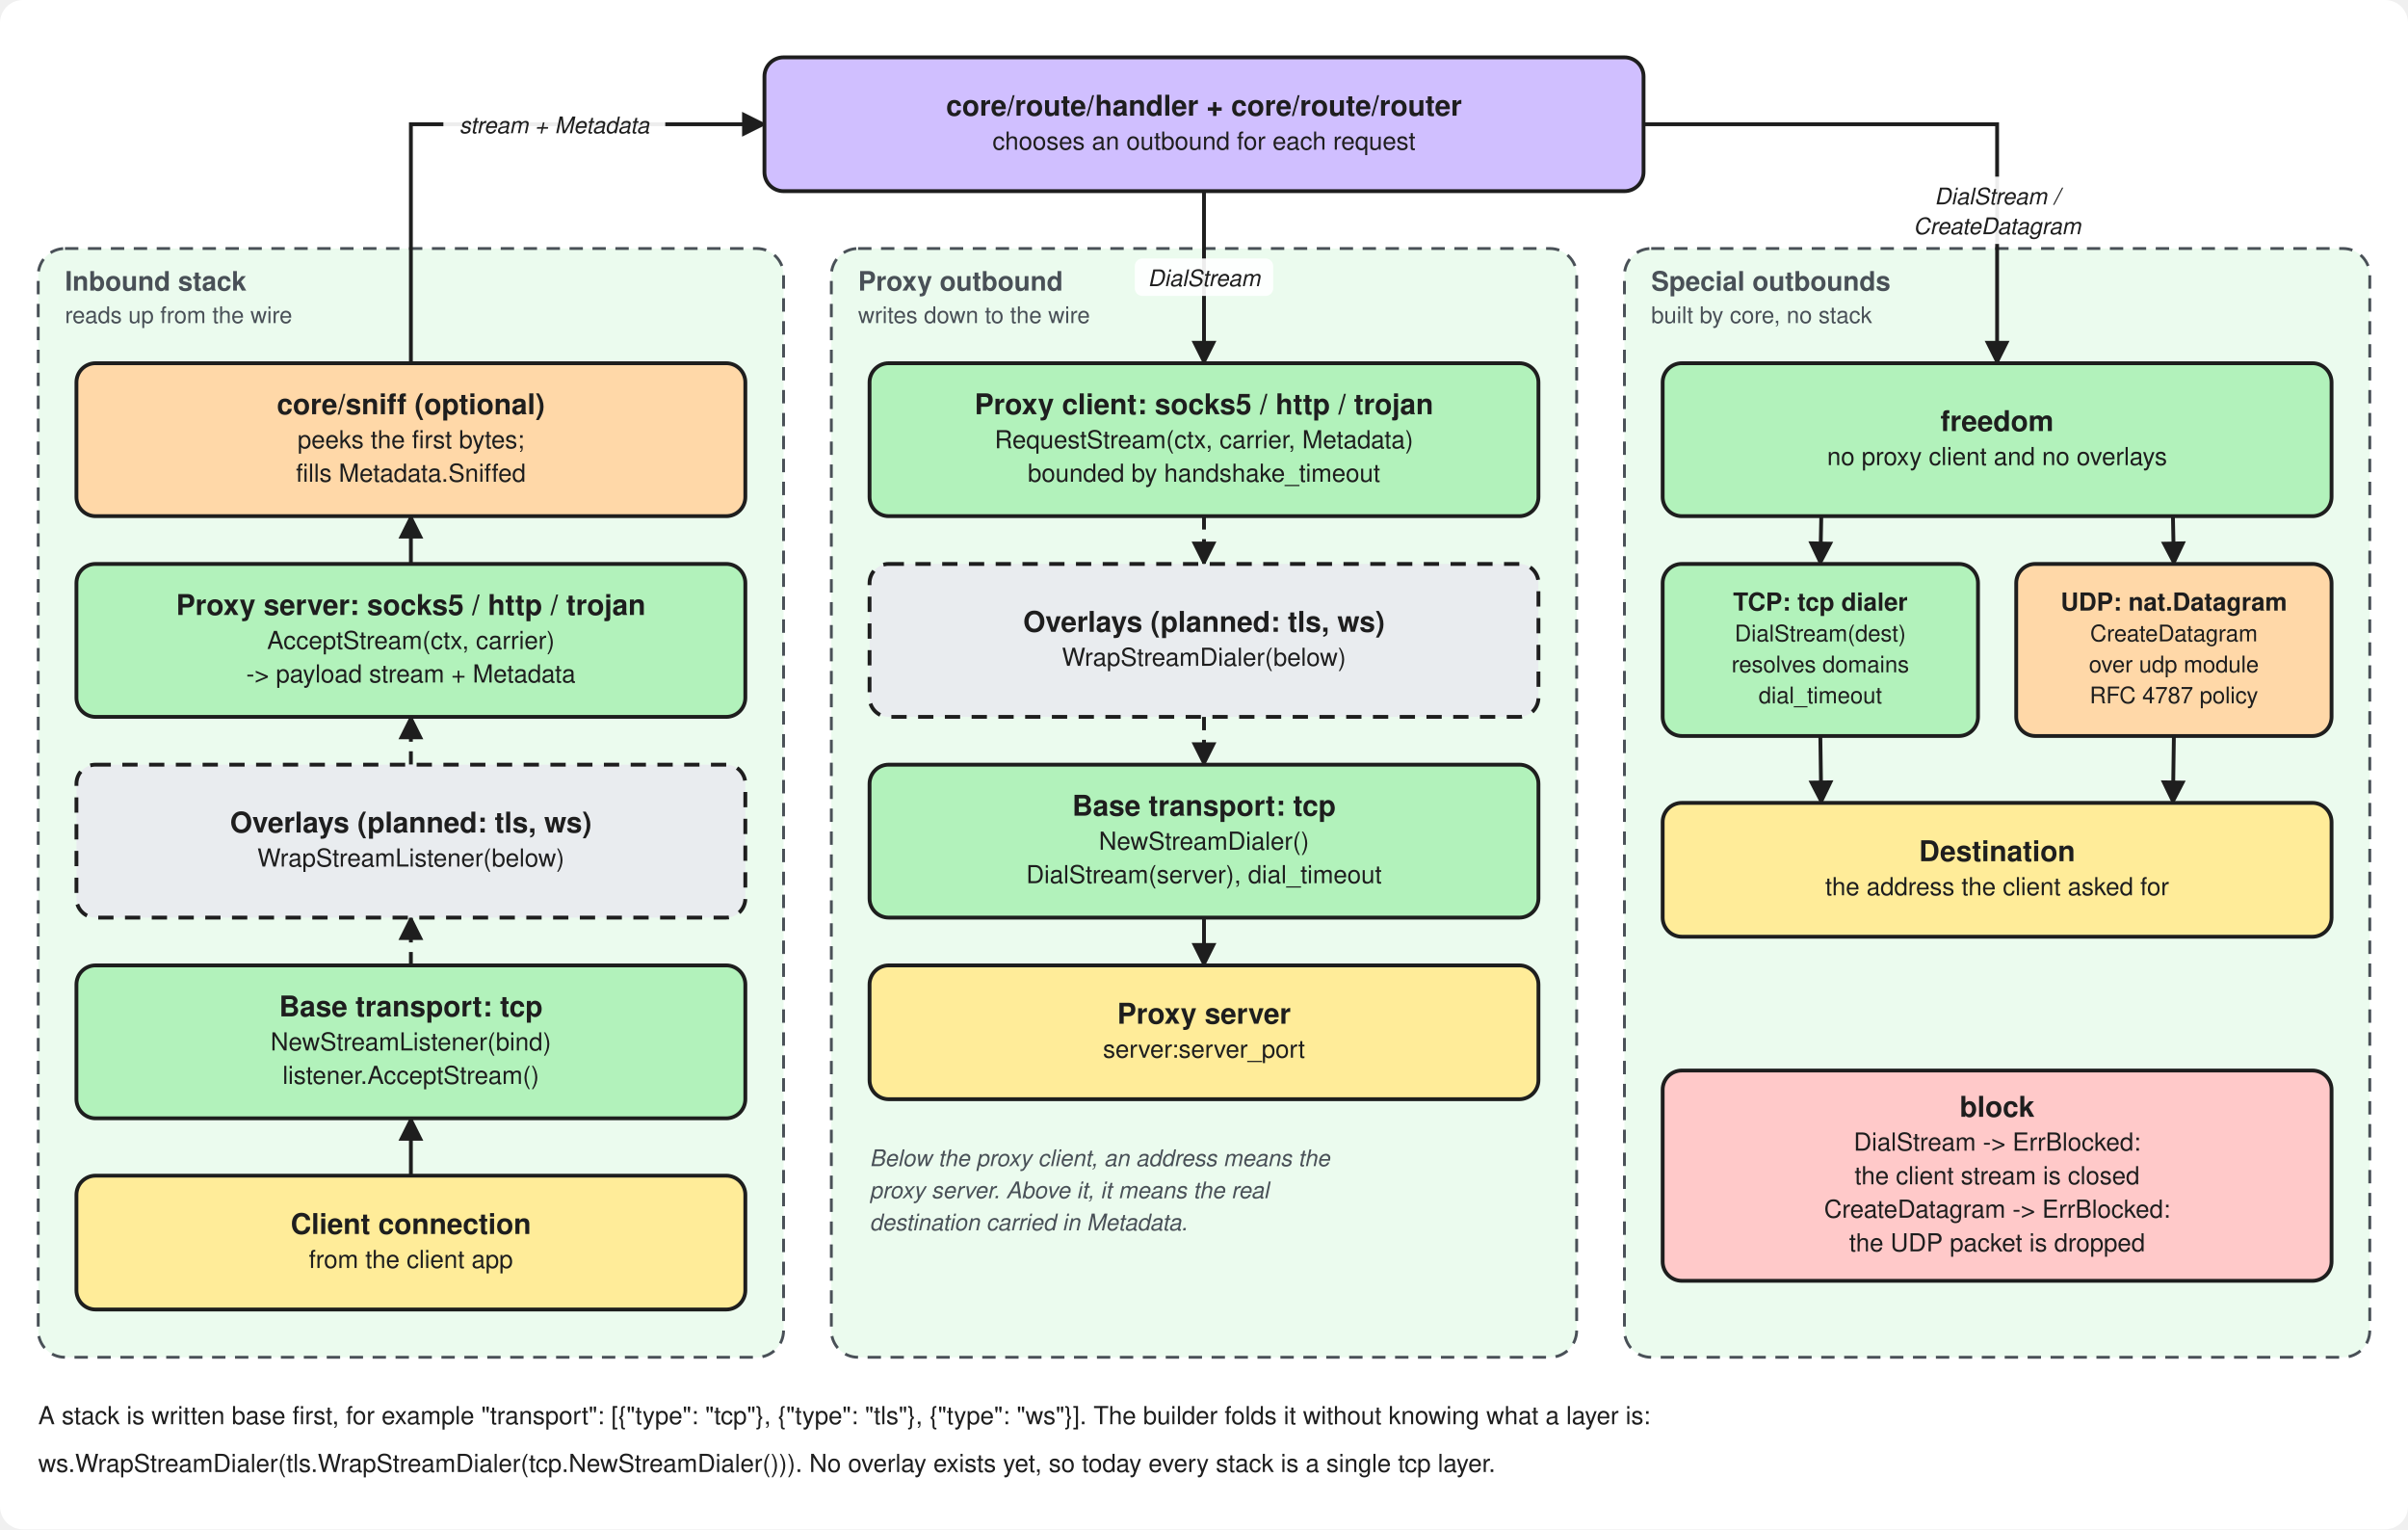
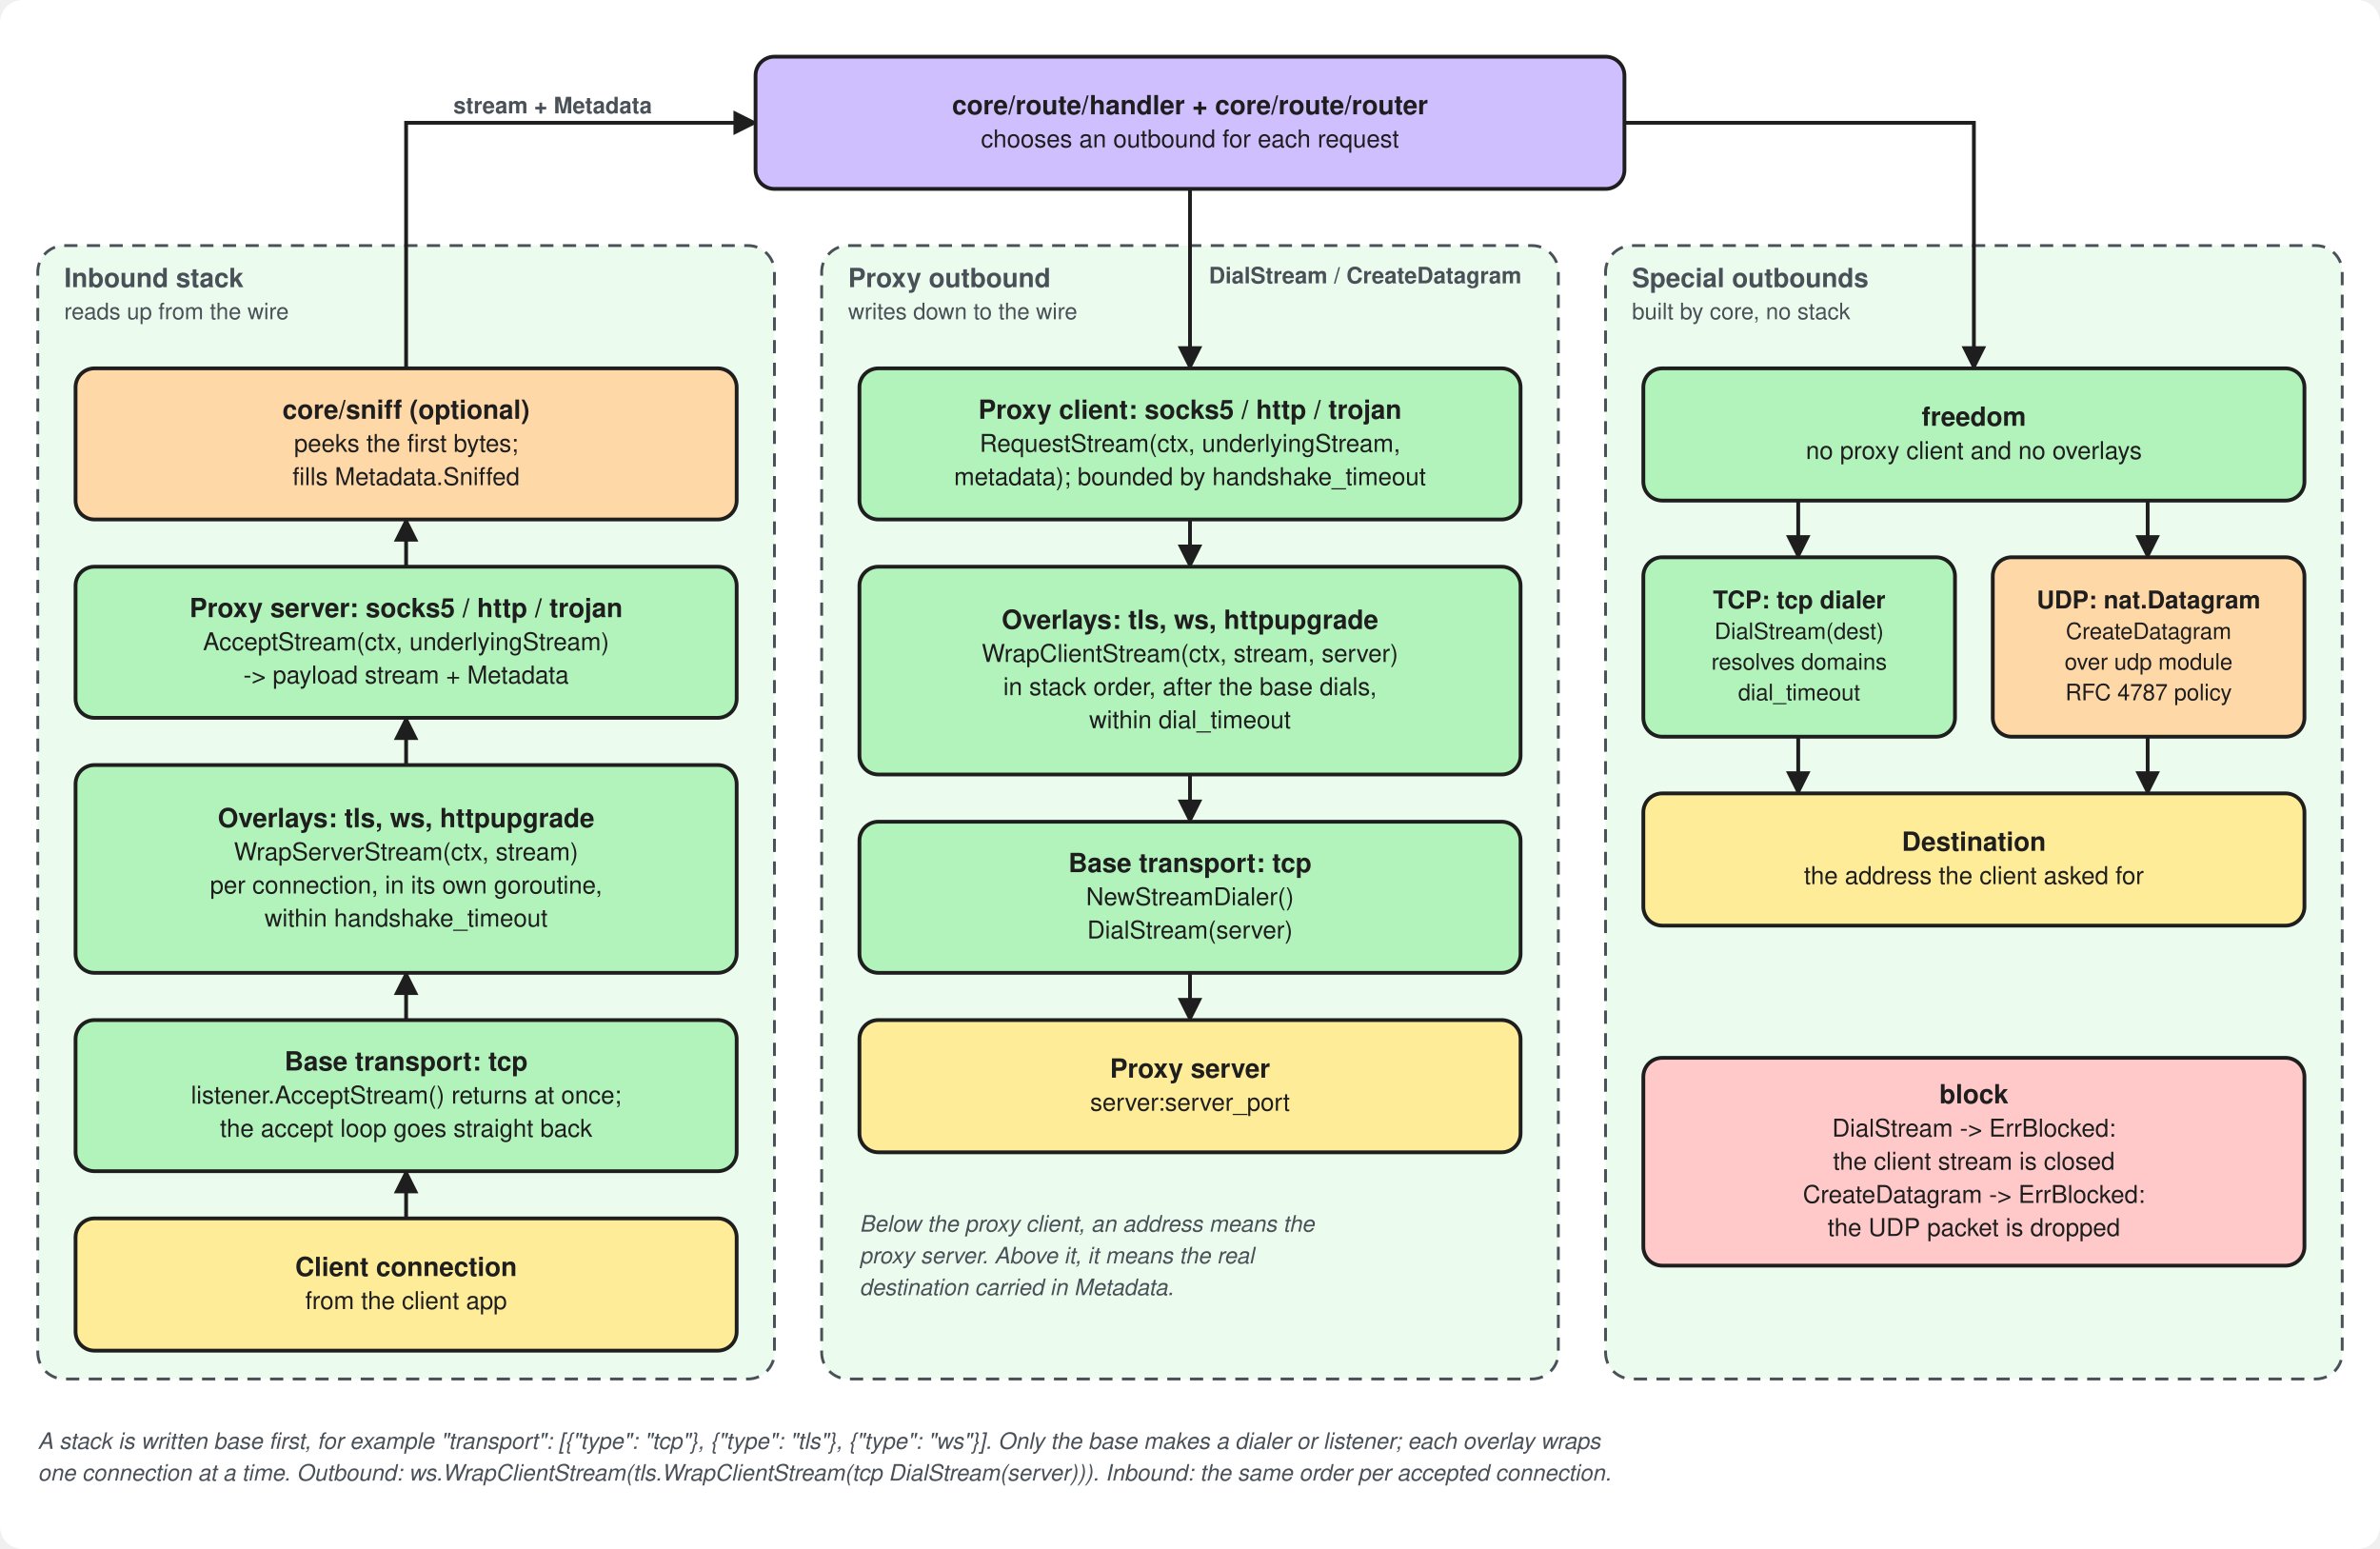
- <svg xmlns="http://www.w3.org/2000/svg" viewBox="0 0 1260 800" width="1260" height="800" role="img" aria-label="How inbound and outbound stacks are composed">
+ <svg xmlns="http://www.w3.org/2000/svg" viewBox="0 0 1260 820" width="1260" height="820" role="img" aria-label="How inbound and outbound stacks are composed">
  <defs>
    <marker id="h0" viewBox="0 0 10 10" refX="9" refY="5" markerUnits="userSpaceOnUse" markerWidth="13" markerHeight="13" orient="auto-start-reverse">
      <path d="M0,0 L10,5 L0,10 z" fill="#1e1e1e" />
    </marker>
-     <marker id="h1" viewBox="0 0 10 10" refX="9" refY="5" markerUnits="userSpaceOnUse" markerWidth="13" markerHeight="13" orient="auto-start-reverse">
-       <path d="M0,0 L10,5 L0,10 z" fill="#c92a2a" />
-     </marker>
-     <marker id="h2" viewBox="0 0 10 10" refX="9" refY="5" markerUnits="userSpaceOnUse" markerWidth="13" markerHeight="13" orient="auto-start-reverse">
-       <path d="M0,0 L10,5 L0,10 z" fill="#495057" />
-     </marker>
  </defs>
-   <rect x="0" y="0" width="1260" height="800" rx="12" fill="#ffffff" />
+   <rect x="0" y="0" width="1260" height="820" rx="12" fill="#ffffff" />
  <g font-family="Helvetica, Arial, sans-serif" fill="#1e1e1e">
-     <rect x="20" y="130" width="390" height="580" rx="14" fill="#ebfbee" stroke="#495057" stroke-width="1.5" stroke-dasharray="7 5" />
-     <text x="34" y="152" font-size="14" font-weight="bold" fill="#495057">Inbound stack</text>
-     <text x="34" y="169" font-size="12" fill="#495057">reads up from the wire</text>
-     <rect x="435" y="130" width="390" height="580" rx="14" fill="#ebfbee" stroke="#495057" stroke-width="1.5" stroke-dasharray="7 5" />
-     <text x="449" y="152" font-size="14" font-weight="bold" fill="#495057">Proxy outbound</text>
-     <text x="449" y="169" font-size="12" fill="#495057">writes down to the wire</text>
-     <rect x="850" y="130" width="390" height="580" rx="14" fill="#ebfbee" stroke="#495057" stroke-width="1.5" stroke-dasharray="7 5" />
-     <text x="864" y="152" font-size="14" font-weight="bold" fill="#495057">Special outbounds</text>
-     <text x="864" y="169" font-size="12" fill="#495057">built by core, no stack</text>
-     <polyline points="215.0,615 215.0,585" fill="none" stroke="#1e1e1e" stroke-width="2" marker-end="url(#h0)" />
-     <polyline points="215.0,505 215.0,480" fill="none" stroke="#1e1e1e" stroke-width="2" stroke-dasharray="7 5" marker-end="url(#h0)" />
-     <polyline points="215.0,400 215.0,375" fill="none" stroke="#1e1e1e" stroke-width="2" stroke-dasharray="7 5" marker-end="url(#h0)" />
-     <polyline points="215.0,295 215.0,270" fill="none" stroke="#1e1e1e" stroke-width="2" marker-end="url(#h0)" />
-     <polyline points="215.0,190 215,65 400,65.0" fill="none" stroke="#1e1e1e" stroke-width="2" marker-end="url(#h0)" />
-     <polyline points="630.0,270 630.0,295" fill="none" stroke="#1e1e1e" stroke-width="2" stroke-dasharray="7 5" marker-end="url(#h0)" />
-     <polyline points="630.0,375 630.0,400" fill="none" stroke="#1e1e1e" stroke-width="2" stroke-dasharray="7 5" marker-end="url(#h0)" />
-     <polyline points="630.0,480 630.0,505" fill="none" stroke="#1e1e1e" stroke-width="2" marker-end="url(#h0)" />
-     <polyline points="630.0,100 630.0,190" fill="none" stroke="#1e1e1e" stroke-width="2" marker-end="url(#h0)" />
-     <polyline points="953.0,270 952.5,295" fill="none" stroke="#1e1e1e" stroke-width="2" marker-end="url(#h0)" />
-     <polyline points="1137.0,270 1137.5,295" fill="none" stroke="#1e1e1e" stroke-width="2" marker-end="url(#h0)" />
-     <polyline points="952.5,385 953.0,420" fill="none" stroke="#1e1e1e" stroke-width="2" marker-end="url(#h0)" />
-     <polyline points="1137.5,385 1137.0,420" fill="none" stroke="#1e1e1e" stroke-width="2" marker-end="url(#h0)" />
-     <polyline points="860,65.0 1045,65 1045.0,190" fill="none" stroke="#1e1e1e" stroke-width="2" marker-end="url(#h0)" />
+     <rect x="20" y="130" width="390" height="600" rx="14" fill="#ebfbee" stroke="#495057" stroke-width="1.5" stroke-dasharray="7 5" />
+     <text class="group-label" x="34" y="152" font-size="14" font-weight="bold" fill="#495057">Inbound stack</text>
+     <text class="group-label" x="34" y="169" font-size="12" fill="#495057">reads up from the wire</text>
+     <rect x="435" y="130" width="390" height="600" rx="14" fill="#ebfbee" stroke="#495057" stroke-width="1.5" stroke-dasharray="7 5" />
+     <text class="group-label" x="449" y="152" font-size="14" font-weight="bold" fill="#495057">Proxy outbound</text>
+     <text class="group-label" x="449" y="169" font-size="12" fill="#495057">writes down to the wire</text>
+     <rect x="850" y="130" width="390" height="600" rx="14" fill="#ebfbee" stroke="#495057" stroke-width="1.5" stroke-dasharray="7 5" />
+     <text class="group-label" x="864" y="152" font-size="14" font-weight="bold" fill="#495057">Special outbounds</text>
+     <text class="group-label" x="864" y="169" font-size="12" fill="#495057">built by core, no stack</text>
+     <polyline points="215,645 215,620" fill="none" stroke="#1e1e1e" stroke-width="2" marker-end="url(#h0)" />
+     <polyline points="215,540 215,515" fill="none" stroke="#1e1e1e" stroke-width="2" marker-end="url(#h0)" />
+     <polyline points="215,405 215,380" fill="none" stroke="#1e1e1e" stroke-width="2" marker-end="url(#h0)" />
+     <polyline points="215,300 215,275" fill="none" stroke="#1e1e1e" stroke-width="2" marker-end="url(#h0)" />
+     <polyline points="215,195 215,65 400,65" fill="none" stroke="#1e1e1e" stroke-width="2" marker-end="url(#h0)" />
+     <polyline points="630,100 630,195" fill="none" stroke="#1e1e1e" stroke-width="2" marker-end="url(#h0)" />
+     <polyline points="630,410 630,435" fill="none" stroke="#1e1e1e" stroke-width="2" marker-end="url(#h0)" />
+     <polyline points="630,515 630,540" fill="none" stroke="#1e1e1e" stroke-width="2" marker-end="url(#h0)" />
+     <polyline points="630,275 630,300" fill="none" stroke="#1e1e1e" stroke-width="2" marker-end="url(#h0)" />
+     <polyline points="860,65 1045,65 1045,195" fill="none" stroke="#1e1e1e" stroke-width="2" marker-end="url(#h0)" />
+     <polyline points="952,265 952,295" fill="none" stroke="#1e1e1e" stroke-width="2" marker-end="url(#h0)" />
+     <polyline points="1137,265 1137,295" fill="none" stroke="#1e1e1e" stroke-width="2" marker-end="url(#h0)" />
+     <polyline points="952,390 952,420" fill="none" stroke="#1e1e1e" stroke-width="2" marker-end="url(#h0)" />
+     <polyline points="1137,390 1137,420" fill="none" stroke="#1e1e1e" stroke-width="2" marker-end="url(#h0)" />
    <rect x="400" y="30" width="460" height="70" rx="10" fill="#d0bfff" stroke="#1e1e1e" stroke-width="2" />
-     <text x="630.0" y="60.5" text-anchor="middle" font-size="15" font-weight="bold">core/route/handler + core/route/router</text>
-     <text x="630.0" y="78.3" text-anchor="middle" font-size="13">chooses an outbound for each request</text>
-     <rect x="40" y="190" width="350" height="80" rx="10" fill="#ffd8a8" stroke="#1e1e1e" stroke-width="2" />
-     <text x="215.0" y="216.7" text-anchor="middle" font-size="15" font-weight="bold">core/sniff (optional)</text>
-     <text x="215.0" y="234.5" text-anchor="middle" font-size="13">peeks the first bytes;</text>
-     <text x="215.0" y="252.0" text-anchor="middle" font-size="13">fills Metadata.Sniffed</text>
-     <rect x="40" y="295" width="350" height="80" rx="10" fill="#b2f2bb" stroke="#1e1e1e" stroke-width="2" />
-     <text x="215.0" y="321.7" text-anchor="middle" font-size="15" font-weight="bold">Proxy server: socks5 / http / trojan</text>
-     <text x="215.0" y="339.5" text-anchor="middle" font-size="13">AcceptStream(ctx, carrier)</text>
-     <text x="215.0" y="357.0" text-anchor="middle" font-size="13">-&gt; payload stream + Metadata</text>
-     <rect x="40" y="400" width="350" height="80" rx="10" fill="#e9ecef" stroke="#1e1e1e" stroke-width="2" stroke-dasharray="8 6" />
-     <text x="215.0" y="435.5" text-anchor="middle" font-size="15" font-weight="bold">Overlays (planned: tls, ws)</text>
-     <text x="215.0" y="453.3" text-anchor="middle" font-size="13">WrapStreamListener(below)</text>
-     <rect x="40" y="505" width="350" height="80" rx="10" fill="#b2f2bb" stroke="#1e1e1e" stroke-width="2" />
-     <text x="215.0" y="531.7" text-anchor="middle" font-size="15" font-weight="bold">Base transport: tcp</text>
-     <text x="215.0" y="549.5" text-anchor="middle" font-size="13">NewStreamListener(bind)</text>
-     <text x="215.0" y="567.0" text-anchor="middle" font-size="13">listener.AcceptStream()</text>
-     <rect x="40" y="615" width="350" height="70" rx="10" fill="#ffec99" stroke="#1e1e1e" stroke-width="2" />
-     <text x="215.0" y="645.5" text-anchor="middle" font-size="15" font-weight="bold">Client connection</text>
-     <text x="215.0" y="663.3" text-anchor="middle" font-size="13">from the client app</text>
-     <rect x="455" y="190" width="350" height="80" rx="10" fill="#b2f2bb" stroke="#1e1e1e" stroke-width="2" />
-     <text x="630.0" y="216.7" text-anchor="middle" font-size="15" font-weight="bold">Proxy client: socks5 / http / trojan</text>
-     <text x="630.0" y="234.5" text-anchor="middle" font-size="13">RequestStream(ctx, carrier, Metadata)</text>
-     <text x="630.0" y="252.0" text-anchor="middle" font-size="13">bounded by handshake_timeout</text>
-     <rect x="455" y="295" width="350" height="80" rx="10" fill="#e9ecef" stroke="#1e1e1e" stroke-width="2" stroke-dasharray="8 6" />
-     <text x="630.0" y="330.5" text-anchor="middle" font-size="15" font-weight="bold">Overlays (planned: tls, ws)</text>
-     <text x="630.0" y="348.3" text-anchor="middle" font-size="13">WrapStreamDialer(below)</text>
-     <rect x="455" y="400" width="350" height="80" rx="10" fill="#b2f2bb" stroke="#1e1e1e" stroke-width="2" />
-     <text x="630.0" y="426.7" text-anchor="middle" font-size="15" font-weight="bold">Base transport: tcp</text>
-     <text x="630.0" y="444.5" text-anchor="middle" font-size="13">NewStreamDialer()</text>
-     <text x="630.0" y="462.0" text-anchor="middle" font-size="13">DialStream(server), dial_timeout</text>
-     <rect x="455" y="505" width="350" height="70" rx="10" fill="#ffec99" stroke="#1e1e1e" stroke-width="2" />
-     <text x="630.0" y="535.5" text-anchor="middle" font-size="15" font-weight="bold">Proxy server</text>
-     <text x="630.0" y="553.3" text-anchor="middle" font-size="13">server:server_port</text>
-     <rect x="870" y="190" width="350" height="80" rx="10" fill="#b2f2bb" stroke="#1e1e1e" stroke-width="2" />
-     <text x="1045.0" y="225.5" text-anchor="middle" font-size="15" font-weight="bold">freedom</text>
-     <text x="1045.0" y="243.3" text-anchor="middle" font-size="13">no proxy client and no overlays</text>
-     <rect x="870" y="295" width="165" height="90" rx="10" fill="#b2f2bb" stroke="#1e1e1e" stroke-width="2" />
-     <text x="952.5" y="319.4" text-anchor="middle" font-size="13" font-weight="bold">TCP: tcp dialer</text>
-     <text x="952.5" y="335.5" text-anchor="middle" font-size="12">DialStream(dest)</text>
-     <text x="952.5" y="351.7" text-anchor="middle" font-size="12">resolves domains</text>
-     <text x="952.5" y="367.9" text-anchor="middle" font-size="12">dial_timeout</text>
-     <rect x="1055" y="295" width="165" height="90" rx="10" fill="#ffd8a8" stroke="#1e1e1e" stroke-width="2" />
-     <text x="1137.5" y="319.4" text-anchor="middle" font-size="13" font-weight="bold">UDP: nat.Datagram</text>
-     <text x="1137.5" y="335.5" text-anchor="middle" font-size="12">CreateDatagram</text>
-     <text x="1137.5" y="351.7" text-anchor="middle" font-size="12">over udp module</text>
-     <text x="1137.5" y="367.9" text-anchor="middle" font-size="12">RFC 4787 policy</text>
+     <text x="630.0" y="60.5" text-anchor="middle" font-size="14" font-weight="bold">core/route/handler + core/route/router</text>
+     <text x="630.0" y="78.0" text-anchor="middle" font-size="13">chooses an outbound for each request</text>
+     <rect x="40" y="645" width="350" height="70" rx="10" fill="#ffec99" stroke="#1e1e1e" stroke-width="2" />
+     <text x="215.0" y="675.5" text-anchor="middle" font-size="14" font-weight="bold">Client connection</text>
+     <text x="215.0" y="693.0" text-anchor="middle" font-size="13">from the client app</text>
+     <rect x="40" y="540" width="350" height="80" rx="10" fill="#b2f2bb" stroke="#1e1e1e" stroke-width="2" />
+     <text x="215.0" y="566.7" text-anchor="middle" font-size="14" font-weight="bold">Base transport: tcp</text>
+     <text x="215.0" y="584.2" text-anchor="middle" font-size="13">listener.AcceptStream() returns at once;</text>
+     <text x="215.0" y="601.8" text-anchor="middle" font-size="13">the accept loop goes straight back</text>
+     <rect x="40" y="405" width="350" height="110" rx="10" fill="#b2f2bb" stroke="#1e1e1e" stroke-width="2" />
+     <text x="215.0" y="437.9" text-anchor="middle" font-size="14" font-weight="bold">Overlays: tls, ws, httpupgrade</text>
+     <text x="215.0" y="455.4" text-anchor="middle" font-size="13">WrapServerStream(ctx, stream)</text>
+     <text x="215.0" y="473.0" text-anchor="middle" font-size="13">per connection, in its own goroutine,</text>
+     <text x="215.0" y="490.5" text-anchor="middle" font-size="13">within handshake_timeout</text>
+     <rect x="40" y="300" width="350" height="80" rx="10" fill="#b2f2bb" stroke="#1e1e1e" stroke-width="2" />
+     <text x="215.0" y="326.7" text-anchor="middle" font-size="14" font-weight="bold">Proxy server: socks5 / http / trojan</text>
+     <text x="215.0" y="344.2" text-anchor="middle" font-size="13">AcceptStream(ctx, underlyingStream)</text>
+     <text x="215.0" y="361.8" text-anchor="middle" font-size="13">-&gt; payload stream + Metadata</text>
+     <rect x="40" y="195" width="350" height="80" rx="10" fill="#ffd8a8" stroke="#1e1e1e" stroke-width="2" />
+     <text x="215.0" y="221.7" text-anchor="middle" font-size="14" font-weight="bold">core/sniff (optional)</text>
+     <text x="215.0" y="239.2" text-anchor="middle" font-size="13">peeks the first bytes;</text>
+     <text x="215.0" y="256.8" text-anchor="middle" font-size="13">fills Metadata.Sniffed</text>
+     <text x="240" y="60" font-size="12" font-weight="bold" fill="#495057">stream + Metadata</text>
+     <rect x="455" y="195" width="350" height="80" rx="10" fill="#b2f2bb" stroke="#1e1e1e" stroke-width="2" />
+     <text x="630.0" y="221.7" text-anchor="middle" font-size="14" font-weight="bold">Proxy client: socks5 / http / trojan</text>
+     <text x="630.0" y="239.2" text-anchor="middle" font-size="13">RequestStream(ctx, underlyingStream,</text>
+     <text x="630.0" y="256.8" text-anchor="middle" font-size="13">metadata); bounded by handshake_timeout</text>
+     <rect x="455" y="300" width="350" height="110" rx="10" fill="#b2f2bb" stroke="#1e1e1e" stroke-width="2" />
+     <text x="630.0" y="332.9" text-anchor="middle" font-size="14" font-weight="bold">Overlays: tls, ws, httpupgrade</text>
+     <text x="630.0" y="350.4" text-anchor="middle" font-size="13">WrapClientStream(ctx, stream, server)</text>
+     <text x="630.0" y="368.0" text-anchor="middle" font-size="13">in stack order, after the base dials,</text>
+     <text x="630.0" y="385.5" text-anchor="middle" font-size="13">within dial_timeout</text>
+     <rect x="455" y="435" width="350" height="80" rx="10" fill="#b2f2bb" stroke="#1e1e1e" stroke-width="2" />
+     <text x="630.0" y="461.7" text-anchor="middle" font-size="14" font-weight="bold">Base transport: tcp</text>
+     <text x="630.0" y="479.2" text-anchor="middle" font-size="13">NewStreamDialer()</text>
+     <text x="630.0" y="496.8" text-anchor="middle" font-size="13">DialStream(server)</text>
+     <rect x="455" y="540" width="350" height="70" rx="10" fill="#ffec99" stroke="#1e1e1e" stroke-width="2" />
+     <text x="630.0" y="570.5" text-anchor="middle" font-size="14" font-weight="bold">Proxy server</text>
+     <text x="630.0" y="588.0" text-anchor="middle" font-size="13">server:server_port</text>
+     <text x="640" y="150" font-size="12" font-weight="bold" fill="#495057">DialStream / CreateDatagram</text>
+     <text x="455" y="652.0" text-anchor="start" font-size="12" font-style="italic" fill="#495057">Below the proxy client, an address means the</text>
+     <text x="455" y="668.8" text-anchor="start" font-size="12" font-style="italic" fill="#495057">proxy server. Above it, it means the real</text>
+     <text x="455" y="685.6" text-anchor="start" font-size="12" font-style="italic" fill="#495057">destination carried in Metadata.</text>
+     <rect x="870" y="195" width="350" height="70" rx="10" fill="#b2f2bb" stroke="#1e1e1e" stroke-width="2" />
+     <text x="1045.0" y="225.4" text-anchor="middle" font-size="14" font-weight="bold">freedom</text>
+     <text x="1045.0" y="243.0" text-anchor="middle" font-size="13">no proxy client and no overlays</text>
+     <rect x="870" y="295" width="165" height="95" rx="10" fill="#b2f2bb" stroke="#1e1e1e" stroke-width="2" />
+     <text x="952.5" y="322.1" text-anchor="middle" font-size="13" font-weight="bold">TCP: tcp dialer</text>
+     <text x="952.5" y="338.3" text-anchor="middle" font-size="12">DialStream(dest)</text>
+     <text x="952.5" y="354.5" text-anchor="middle" font-size="12">resolves domains</text>
+     <text x="952.5" y="370.7" text-anchor="middle" font-size="12">dial_timeout</text>
+     <rect x="1055" y="295" width="165" height="95" rx="10" fill="#ffd8a8" stroke="#1e1e1e" stroke-width="2" />
+     <text x="1137.5" y="322.1" text-anchor="middle" font-size="13" font-weight="bold">UDP: nat.Datagram</text>
+     <text x="1137.5" y="338.3" text-anchor="middle" font-size="12">CreateDatagram</text>
+     <text x="1137.5" y="354.5" text-anchor="middle" font-size="12">over udp module</text>
+     <text x="1137.5" y="370.7" text-anchor="middle" font-size="12">RFC 4787 policy</text>
    <rect x="870" y="420" width="350" height="70" rx="10" fill="#ffec99" stroke="#1e1e1e" stroke-width="2" />
-     <text x="1045.0" y="450.5" text-anchor="middle" font-size="15" font-weight="bold">Destination</text>
-     <text x="1045.0" y="468.3" text-anchor="middle" font-size="13">the address the client asked for</text>
+     <text x="1045.0" y="450.4" text-anchor="middle" font-size="14" font-weight="bold">Destination</text>
+     <text x="1045.0" y="468.0" text-anchor="middle" font-size="13">the address the client asked for</text>
    <rect x="870" y="560" width="350" height="110" rx="10" fill="#ffc9c9" stroke="#1e1e1e" stroke-width="2" />
-     <text x="1045.0" y="584.2" text-anchor="middle" font-size="15" font-weight="bold">block</text>
-     <text x="1045.0" y="601.9" text-anchor="middle" font-size="13">DialStream -&gt; ErrBlocked:</text>
-     <text x="1045.0" y="619.5" text-anchor="middle" font-size="13">the client stream is closed</text>
-     <text x="1045.0" y="637.0" text-anchor="middle" font-size="13">CreateDatagram -&gt; ErrBlocked:</text>
-     <text x="1045.0" y="654.6" text-anchor="middle" font-size="13">the UDP packet is dropped</text>
-     <text x="455" y="610.0" text-anchor="start" font-size="12" font-style="italic" fill="#495057">Below the proxy client, an address means the</text>
-     <text x="455" y="626.8" text-anchor="start" font-size="12" font-style="italic" fill="#495057">proxy server. Above it, it means the real</text>
-     <text x="455" y="643.6" text-anchor="start" font-size="12" font-style="italic" fill="#495057">destination carried in Metadata.</text>
-     <text x="20" y="745.0" text-anchor="start" font-size="13" fill="#1e1e1e">A stack is written base first, for example "transport": [{"type": "tcp"}, {"type": "tls"}, {"type": "ws"}]. The builder folds it without knowing what a layer is:</text>
-     <text x="20" y="770.0" text-anchor="start" font-size="13" fill="#1e1e1e">ws.WrapStreamDialer(tls.WrapStreamDialer(tcp.NewStreamDialer())). No overlay exists yet, so today every stack is a single tcp layer.</text>
-     <rect x="232.0" y="55.2" width="116.1" height="19.6" rx="4" fill="#ffffff" opacity="0.92" />
-     <text x="290" y="69.7" text-anchor="middle" font-size="12" font-style="italic" fill="#1e1e1e">stream + Metadata</text>
-     <rect x="593.8" y="135.2" width="72.4" height="19.6" rx="4" fill="#ffffff" opacity="0.92" />
-     <text x="630" y="149.7" text-anchor="middle" font-size="12" font-style="italic" fill="#1e1e1e">DialStream</text>
-     <rect x="996.3" y="92.4" width="97.4" height="35.2" rx="4" fill="#ffffff" opacity="0.92" />
-     <text x="1045" y="106.9" text-anchor="middle" font-size="12" font-style="italic" fill="#1e1e1e">DialStream /</text>
-     <text x="1045" y="122.5" text-anchor="middle" font-size="12" font-style="italic" fill="#1e1e1e">CreateDatagram</text>
+     <text x="1045.0" y="584.1" text-anchor="middle" font-size="14" font-weight="bold">block</text>
+     <text x="1045.0" y="601.7" text-anchor="middle" font-size="13">DialStream -&gt; ErrBlocked:</text>
+     <text x="1045.0" y="619.2" text-anchor="middle" font-size="13">the client stream is closed</text>
+     <text x="1045.0" y="636.8" text-anchor="middle" font-size="13">CreateDatagram -&gt; ErrBlocked:</text>
+     <text x="1045.0" y="654.3" text-anchor="middle" font-size="13">the UDP packet is dropped</text>
+     <text x="20" y="767.0" text-anchor="start" font-size="12" font-style="italic" fill="#495057">A stack is written base first, for example "transport": [{"type": "tcp"}, {"type": "tls"}, {"type": "ws"}]. Only the base makes a dialer or listener; each overlay wraps</text>
+     <text x="20" y="783.8" text-anchor="start" font-size="12" font-style="italic" fill="#495057">one connection at a time. Outbound: ws.WrapClientStream(tls.WrapClientStream(tcp DialStream(server))). Inbound: the same order per accepted connection.</text>
  </g>
</svg>
